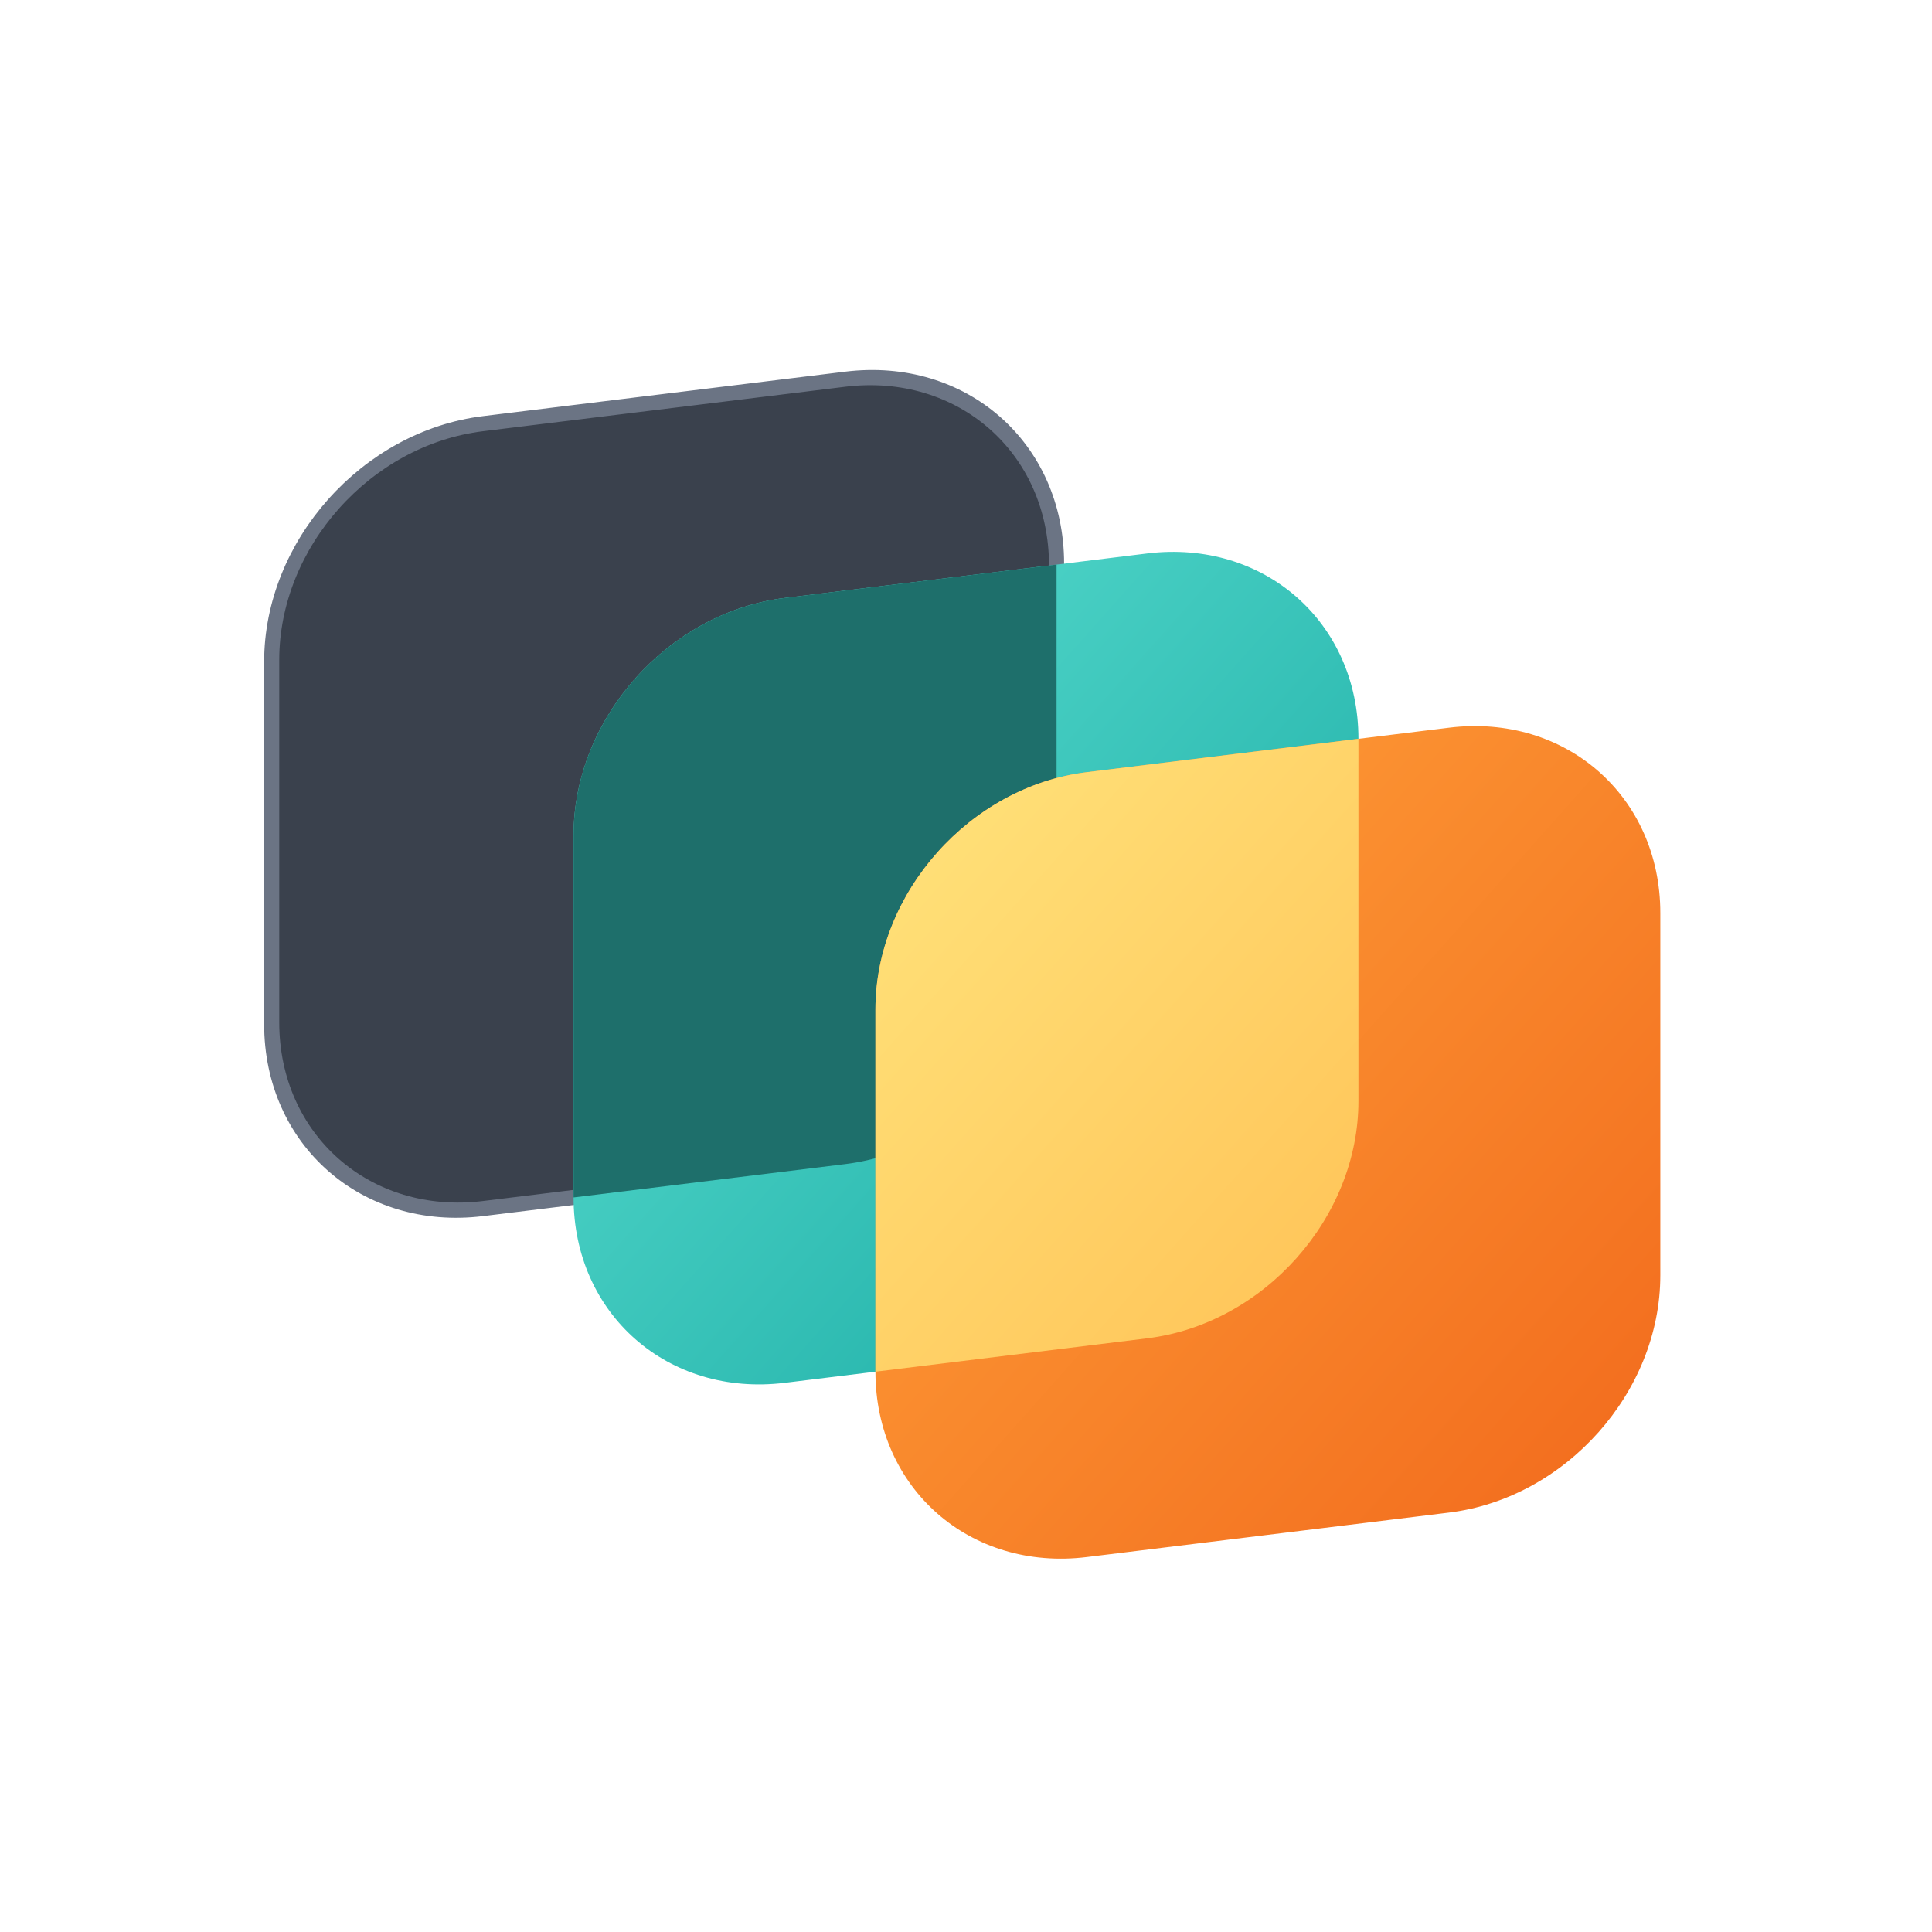
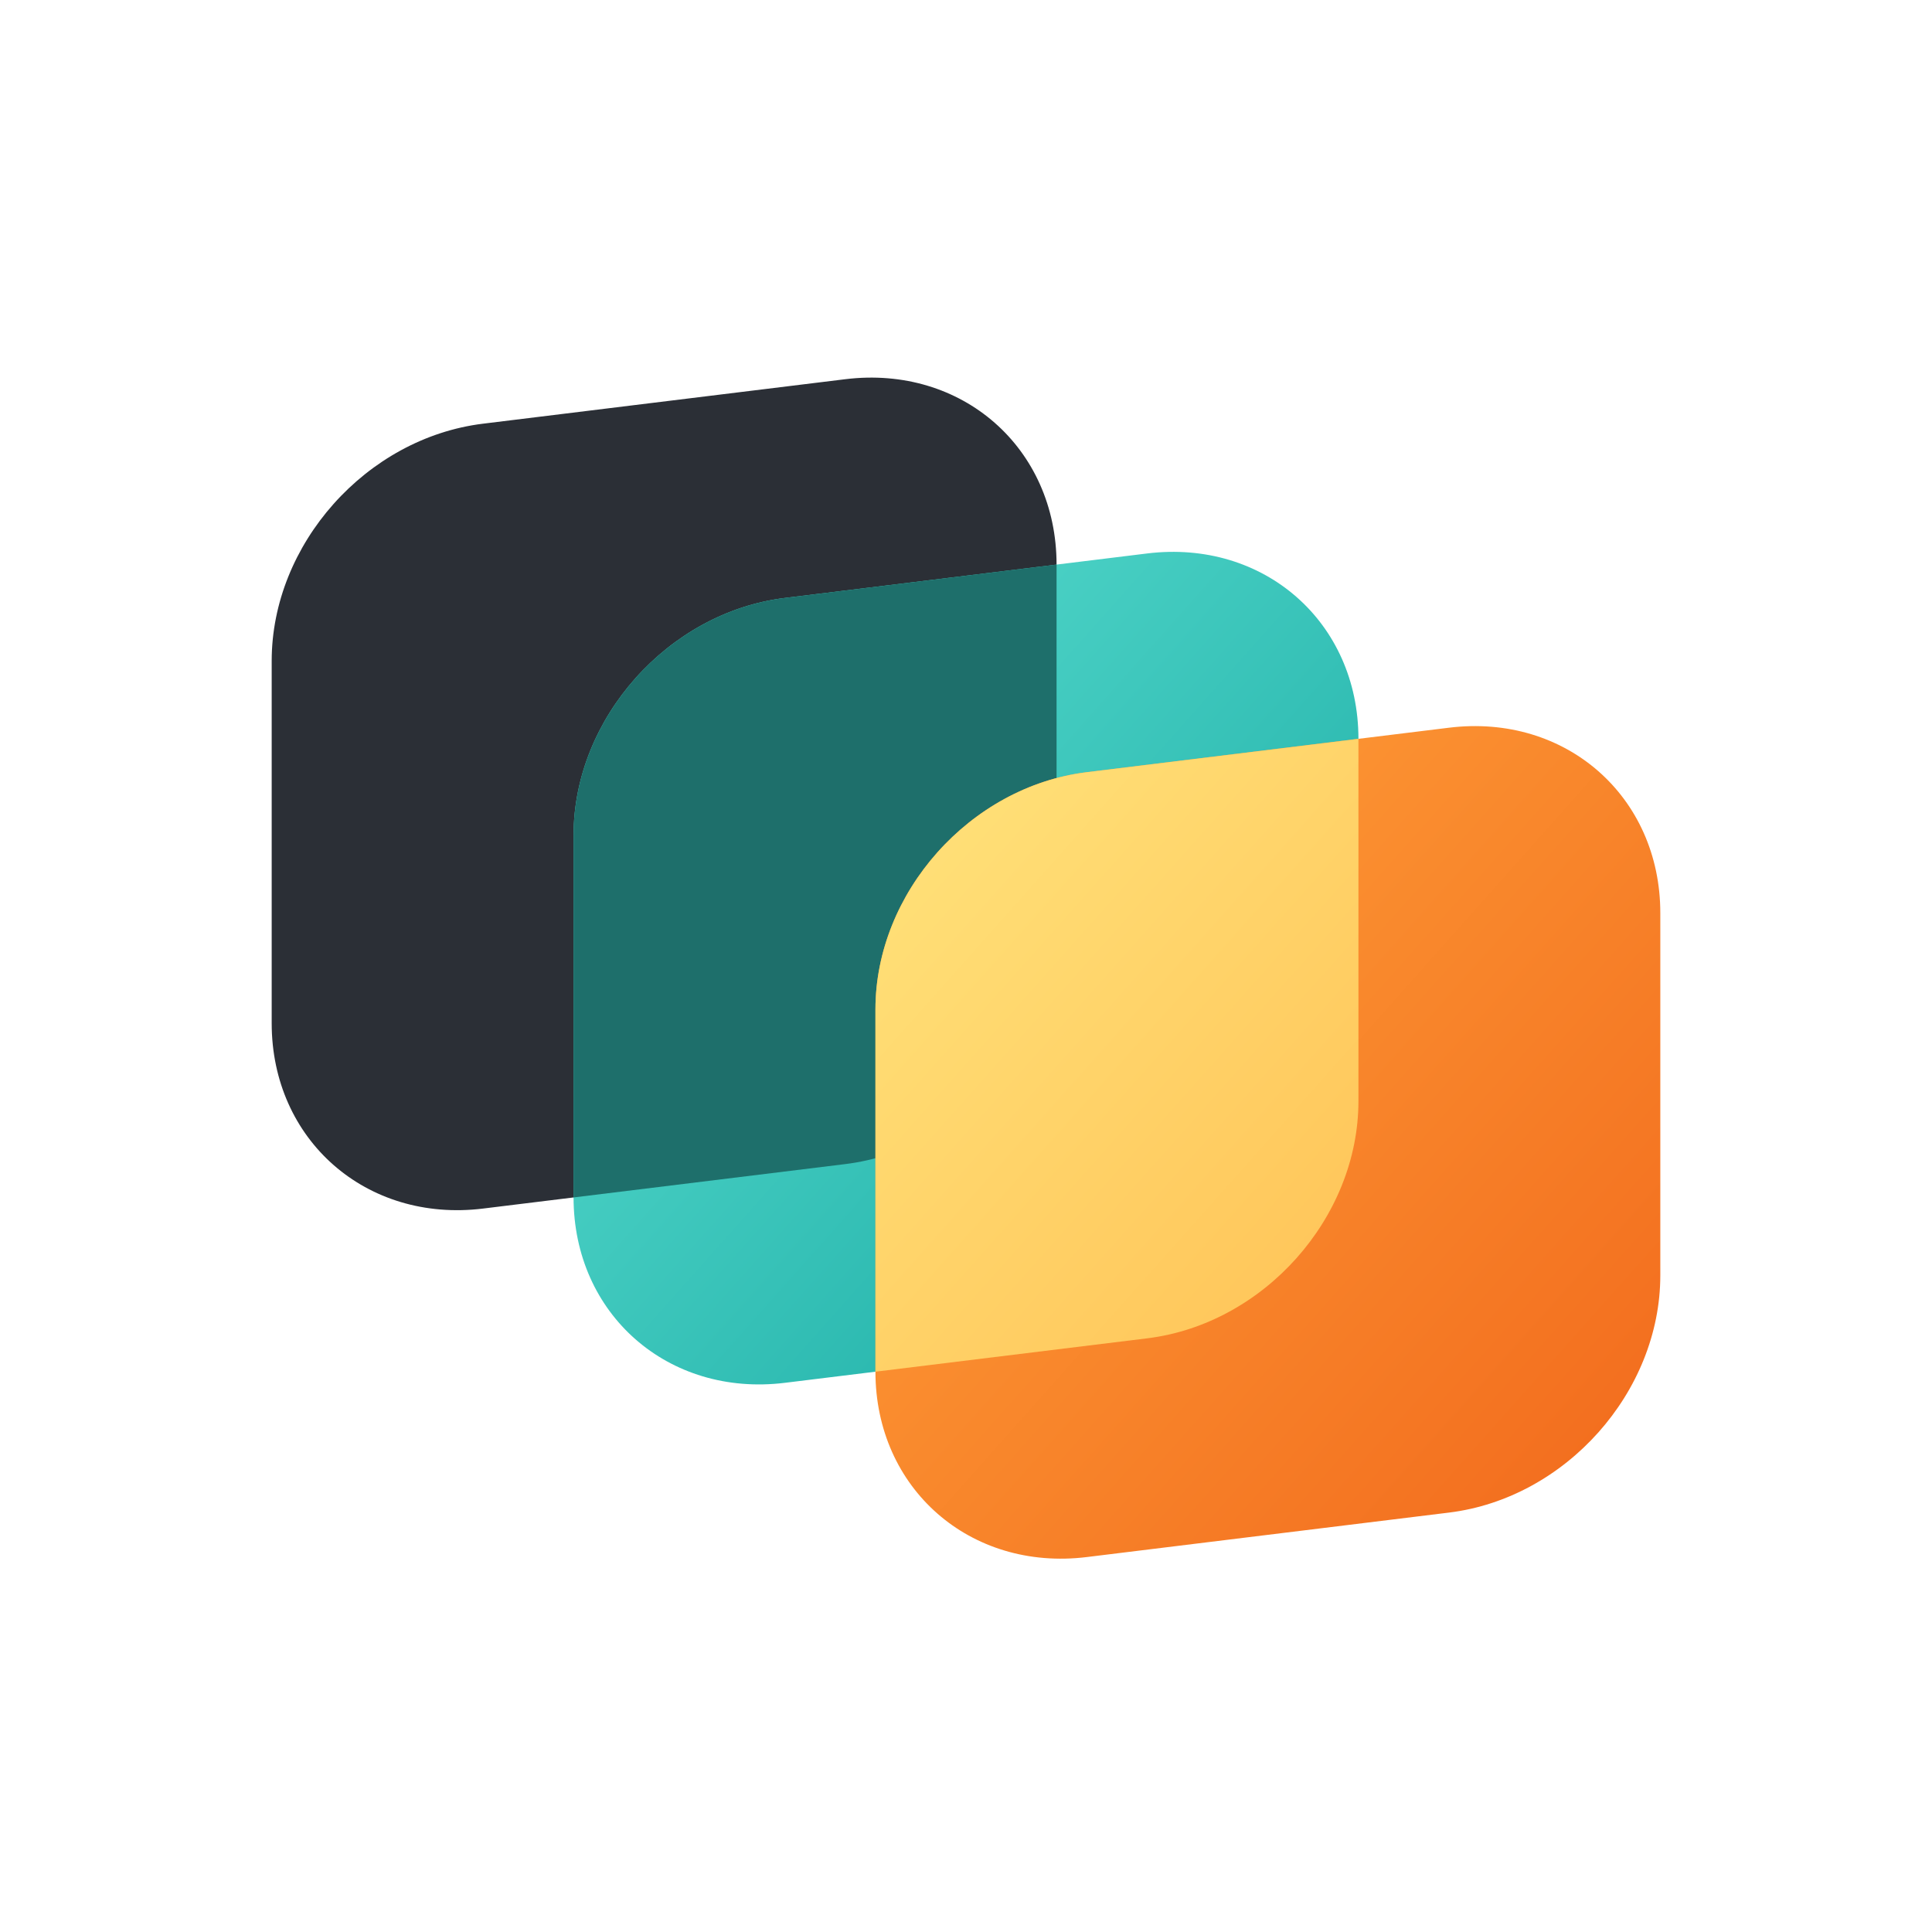
- <svg xmlns="http://www.w3.org/2000/svg" viewBox="0 0 256 256" role="img" aria-label="Agent Lens">
+ <svg xmlns="http://www.w3.org/2000/svg" viewBox="0 0 256 256" role="img" aria-label="HarnessWeight">
  <defs>
    <linearGradient id="t" x1="0" y1="0" x2="1" y2="1">
      <stop offset="0" stop-color="#5EE0D2" />
      <stop offset="1" stop-color="#17A9A2" />
    </linearGradient>
    <linearGradient id="o" x1="0" y1="0" x2="1" y2="1">
      <stop offset="0" stop-color="#FFA23A" />
      <stop offset="1" stop-color="#F26B1D" />
    </linearGradient>
    <linearGradient id="y" x1="0" y1="0" x2="1" y2="1">
      <stop offset="0" stop-color="#FFE27A" />
      <stop offset="1" stop-color="#FFB547" />
    </linearGradient>
    <clipPath id="cg">
      <rect x="36" y="48" width="104" height="104" rx="28" fill="#000" />
    </clipPath>
    <clipPath id="ct">
      <rect x="76" y="76" width="104" height="104" rx="28" fill="#000" />
    </clipPath>
  </defs>
  <g transform="skewY(-7) translate(0 16)">
-     <rect x="36" y="48" width="104" height="104" rx="28" fill="#3A414D" stroke="#6B7484" stroke-width="2" />
+     <rect x="36" y="48" width="104" height="104" rx="28" fill="#2B2F36" />
    <rect x="76" y="76" width="104" height="104" rx="28" fill="url(#t)" />
    <g clip-path="url(#cg)">
      <rect x="76" y="76" width="104" height="104" rx="28" fill="#1E6F6B" />
    </g>
    <rect x="116" y="104" width="104" height="104" rx="28" fill="url(#o)" />
    <g clip-path="url(#ct)">
      <rect x="116" y="104" width="104" height="104" rx="28" fill="url(#y)" />
    </g>
  </g>
</svg>
